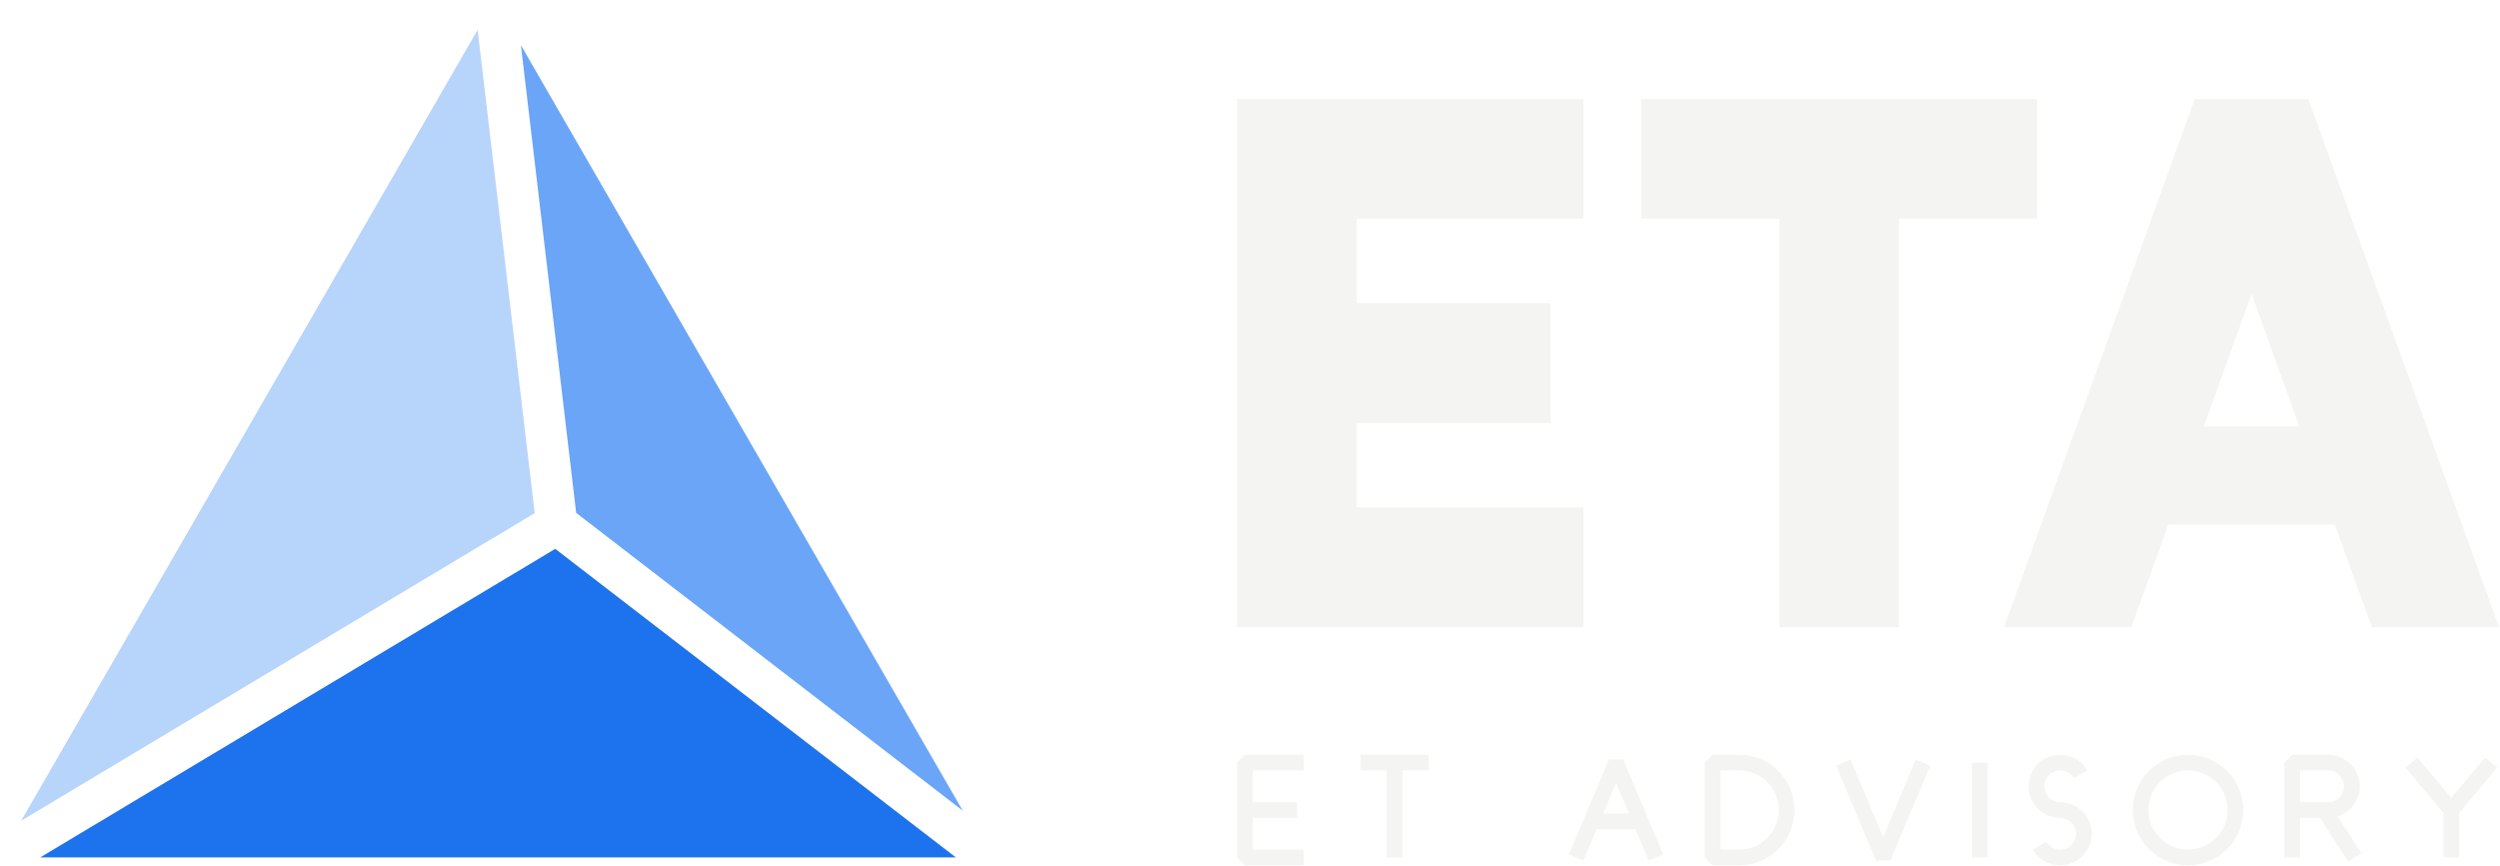
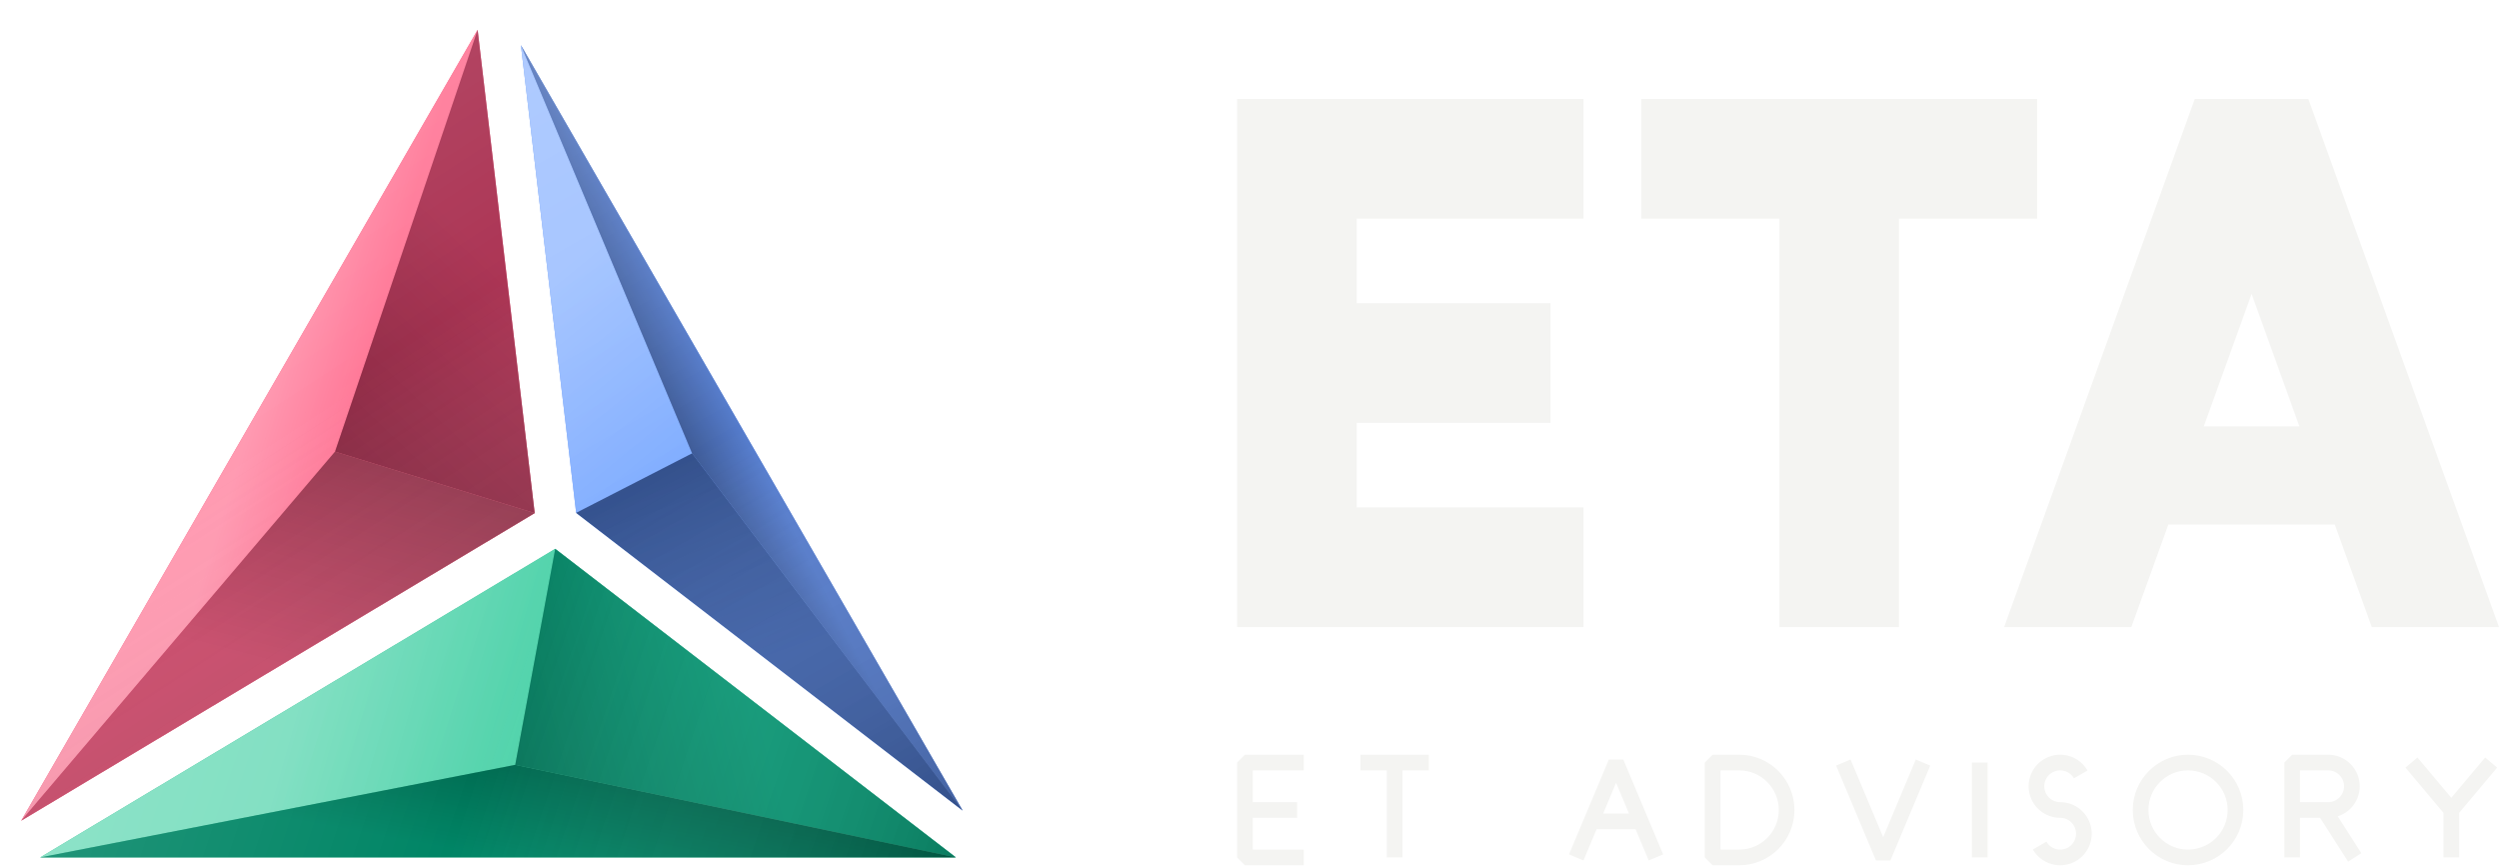
- <svg xmlns="http://www.w3.org/2000/svg" viewBox="0 0 303 104.92" width="303" height="104.92" role="img" aria-label="ET Advisory">
-   <path d="M57.91 3.62 L2.57 99.47 L64.83 62.19Z" fill="#b7d4fb" />
-   <path d="M116.72 98.24 L63.16 5.48 L69.86 62.16Z" fill="#6aa5f7" />
-   <path d="M4.87 103.92 L115.9 103.92 L67.32 66.52Z" fill="#1d73ed" />
-   <path d="M150 12 L192 12 L192 26.5 L164.5 26.5 L164.5 36.75 L188 36.75 L188 51.25 L164.5 51.25 L164.5 61.5 L192 61.5 L192 76 L150 76ZM199 12 L247 12 L247 26.5 L230.25 26.5 L230.25 76 L215.75 76 L215.75 26.5 L199 26.5ZM243 76 L266.11 12 L279.89 12 L303 76 L287.58 76 L273 35.62 L258.42 76ZM266.2 51.68 L279.8 51.68 L284.09 63.57 L261.91 63.57Z" fill="#f4f4f2" />
-   <path d="M158.08 0H150.95V11.5H158.08M150.95 5.75H157.275M164.957 0H173.237M169.097 0V11.5M191.118 11.5L195.948 0L200.778 11.5M192.958 7.13H198.938M207.656 0V11.5H210.876A5.75 5.75 0 0 0 210.876 0ZM223.503 0L228.333 11.5L233.163 0M240.041 0V11.5M252.283 1.438A2.875 2.875 0 1 0 249.793 5.75A2.875 2.875 0 1 1 247.303 10.062M265.295 0A5.75 5.75 0 1 1 265.295 11.5A5.75 5.75 0 1 1 265.295 0ZM277.923 11.5V0H282.293A2.875 2.875 0 0 1 282.293 5.75H277.923M281.833 5.75L285.513 11.5M292.39 0L297.22 5.75L302.05 0M297.22 5.75V11.5" fill="none" stroke="#f4f4f2" stroke-width="1.9" stroke-linejoin="bevel" stroke-linecap="butt" transform="translate(0 92.42305)" />
+ <svg xmlns="http://www.w3.org/2000/svg" viewBox="0 0 303.00 104.92" role="img" aria-label="ET Advisory">
+   <defs>
+     <linearGradient id="b0" gradientUnits="userSpaceOnUse" x1="2.57" y1="3.62" x2="64.83" y2="99.47">
+       <stop offset="0" stop-color="#fff" stop-opacity=".16" />
+       <stop offset=".5" stop-color="#fff" stop-opacity="0" />
+       <stop offset="1" stop-color="#000" stop-opacity=".22" />
+     </linearGradient>
+     <linearGradient id="b0f0" gradientUnits="userSpaceOnUse" x1="30.24" y1="51.55" x2="40.62" y2="54.74">
+       <stop offset="0" stop-color="#fff" stop-opacity="0.24" />
+       <stop offset="1" stop-color="#fff" stop-opacity="0.0" />
+     </linearGradient>
+     <linearGradient id="b0f1" gradientUnits="userSpaceOnUse" x1="33.7" y1="80.83" x2="40.62" y2="54.74">
+       <stop offset="0" stop-color="#000" stop-opacity="0.0" />
+       <stop offset="1" stop-color="#000" stop-opacity="0.26" />
+     </linearGradient>
+     <linearGradient id="b0f2" gradientUnits="userSpaceOnUse" x1="61.37" y1="32.91" x2="40.62" y2="54.74">
+       <stop offset="0" stop-color="#000" stop-opacity="0.0" />
+       <stop offset="1" stop-color="#000" stop-opacity="0.2" />
+     </linearGradient>
+     <linearGradient id="b1" gradientUnits="userSpaceOnUse" x1="63.16" y1="5.48" x2="116.72" y2="98.24">
+       <stop offset="0" stop-color="#fff" stop-opacity=".16" />
+       <stop offset=".5" stop-color="#fff" stop-opacity="0" />
+       <stop offset="1" stop-color="#000" stop-opacity=".22" />
+     </linearGradient>
+     <linearGradient id="b1f0" gradientUnits="userSpaceOnUse" x1="66.51" y1="33.82" x2="83.92" y2="54.95">
+       <stop offset="0" stop-color="#fff" stop-opacity="0.24" />
+       <stop offset="1" stop-color="#fff" stop-opacity="0.0" />
+     </linearGradient>
+     <linearGradient id="b1f1" gradientUnits="userSpaceOnUse" x1="89.94" y1="51.86" x2="83.92" y2="54.95">
+       <stop offset="0" stop-color="#000" stop-opacity="0.0" />
+       <stop offset="1" stop-color="#000" stop-opacity="0.26" />
+     </linearGradient>
+     <linearGradient id="b1f2" gradientUnits="userSpaceOnUse" x1="93.29" y1="80.2" x2="83.92" y2="54.95">
+       <stop offset="0" stop-color="#000" stop-opacity="0.0" />
+       <stop offset="1" stop-color="#000" stop-opacity="0.2" />
+     </linearGradient>
+     <linearGradient id="b2" gradientUnits="userSpaceOnUse" x1="4.87" y1="66.52" x2="115.9" y2="103.92">
+       <stop offset="0" stop-color="#fff" stop-opacity=".16" />
+       <stop offset=".5" stop-color="#fff" stop-opacity="0" />
+       <stop offset="1" stop-color="#000" stop-opacity=".22" />
+     </linearGradient>
+     <linearGradient id="b2f0" gradientUnits="userSpaceOnUse" x1="36.09" y1="85.22" x2="62.47" y2="92.7">
+       <stop offset="0" stop-color="#fff" stop-opacity="0.24" />
+       <stop offset="1" stop-color="#fff" stop-opacity="0.0" />
+     </linearGradient>
+     <linearGradient id="b2f1" gradientUnits="userSpaceOnUse" x1="91.61" y1="85.22" x2="62.47" y2="92.7">
+       <stop offset="0" stop-color="#000" stop-opacity="0.0" />
+       <stop offset="1" stop-color="#000" stop-opacity="0.26" />
+     </linearGradient>
+     <linearGradient id="b2f2" gradientUnits="userSpaceOnUse" x1="60.39" y1="103.92" x2="62.47" y2="92.7">
+       <stop offset="0" stop-color="#000" stop-opacity="0.0" />
+       <stop offset="1" stop-color="#000" stop-opacity="0.2" />
+     </linearGradient>
+   </defs>
+   <g>
+     <path d="M57.91 3.62 L2.57 99.47 L64.83 62.19Z" fill="#f2748f" />
+     <path d="M57.91 3.62 L2.57 99.47 L40.62 54.74Z" fill="#ff7a99" />
+     <path d="M57.91 3.62 L2.57 99.47 L40.62 54.74Z" fill="url(#b0f0)" />
+     <path d="M2.57 99.47 L64.83 62.19 L40.62 54.74Z" fill="#cb4b6b" />
+     <path d="M2.57 99.47 L64.83 62.19 L40.62 54.74Z" fill="url(#b0f1)" />
+     <path d="M64.83 62.19 L57.91 3.62 L40.62 54.74Z" fill="#ac3555" />
+     <path d="M64.83 62.19 L57.91 3.62 L40.62 54.74Z" fill="url(#b0f2)" />
+     <path d="M57.91 3.62 L2.57 99.47 L64.83 62.19Z" fill="url(#b0)" />
+   </g>
+   <g>
+     <path d="M116.72 98.24 L63.16 5.48 L69.86 62.16Z" fill="#7aa2f2" />
+     <path d="M63.16 5.48 L69.86 62.16 L83.92 54.95Z" fill="#82aeff" />
+     <path d="M63.16 5.48 L69.86 62.16 L83.92 54.95Z" fill="url(#b1f0)" />
+     <path d="M63.16 5.48 L116.72 98.24 L83.92 54.95Z" fill="#557ccd" />
+     <path d="M63.16 5.48 L116.72 98.24 L83.92 54.95Z" fill="url(#b1f1)" />
+     <path d="M69.86 62.16 L116.72 98.24 L83.92 54.95Z" fill="#4165af" />
+     <path d="M69.86 62.16 L116.72 98.24 L83.92 54.95Z" fill="url(#b1f2)" />
+     <path d="M116.72 98.24 L63.16 5.48 L69.86 62.16Z" fill="url(#b1)" />
+   </g>
+   <g>
+     <path d="M4.87 103.92 L115.9 103.92 L67.32 66.52Z" fill="#52c4a0" />
+     <path d="M4.87 103.92 L67.32 66.52 L62.47 92.7Z" fill="#51d3ab" />
+     <path d="M4.87 103.92 L67.32 66.52 L62.47 92.7Z" fill="url(#b2f0)" />
+     <path d="M67.32 66.52 L115.9 103.92 L62.47 92.7Z" fill="#0c9f7b" />
+     <path d="M67.32 66.52 L115.9 103.92 L62.47 92.7Z" fill="url(#b2f1)" />
+     <path d="M4.87 103.92 L115.9 103.92 L62.47 92.7Z" fill="#008565" />
+     <path d="M4.87 103.92 L115.9 103.92 L62.47 92.7Z" fill="url(#b2f2)" />
+     <path d="M4.87 103.92 L115.9 103.92 L67.32 66.52Z" fill="url(#b2)" />
+   </g>
+   <path d="M0 0 L42 0 L42 14.5 L14.5 14.5 L14.5 24.75 L38 24.75 L38 39.25 L14.5 39.25 L14.5 49.5 L42 49.5 L42 64 L0 64ZM49 0 L97 0 L97 14.5 L80.25 14.5 L80.25 64 L65.75 64 L65.75 14.5 L49 14.5ZM93 64 L116.11 0 L129.89 0 L153 64 L137.58 64 L123 23.62 L108.42 64ZM116.2 39.68 L129.8 39.68 L134.09 51.57 L111.91 51.57Z" transform="translate(150 12)" fill="#f4f4f2" />
+   <path d="M8.08 0H0.95V11.5H8.08M0.95 5.75H7.275M14.957 0H23.237M19.097 0V11.5M41.118 11.5L45.948 0L50.778 11.5M42.958 7.13H48.938M57.656 0V11.5H60.876A5.75 5.75 0 0 0 60.876 0ZM73.503 0L78.333 11.5L83.163 0M90.041 0V11.5M102.283 1.438A2.875 2.875 0 1 0 99.793 5.75A2.875 2.875 0 1 1 97.303 10.062M115.295 0A5.75 5.75 0 1 1 115.295 11.5A5.75 5.75 0 1 1 115.295 0ZM127.923 11.5V0H132.293A2.875 2.875 0 0 1 132.293 5.75H127.923M131.833 5.75L135.513 11.5M142.39 0L147.22 5.75L152.05 0M147.22 5.75V11.5" transform="translate(150 92.42)" fill="none" stroke="#f4f4f2" stroke-width="1.9" stroke-linejoin="bevel" />
</svg>
